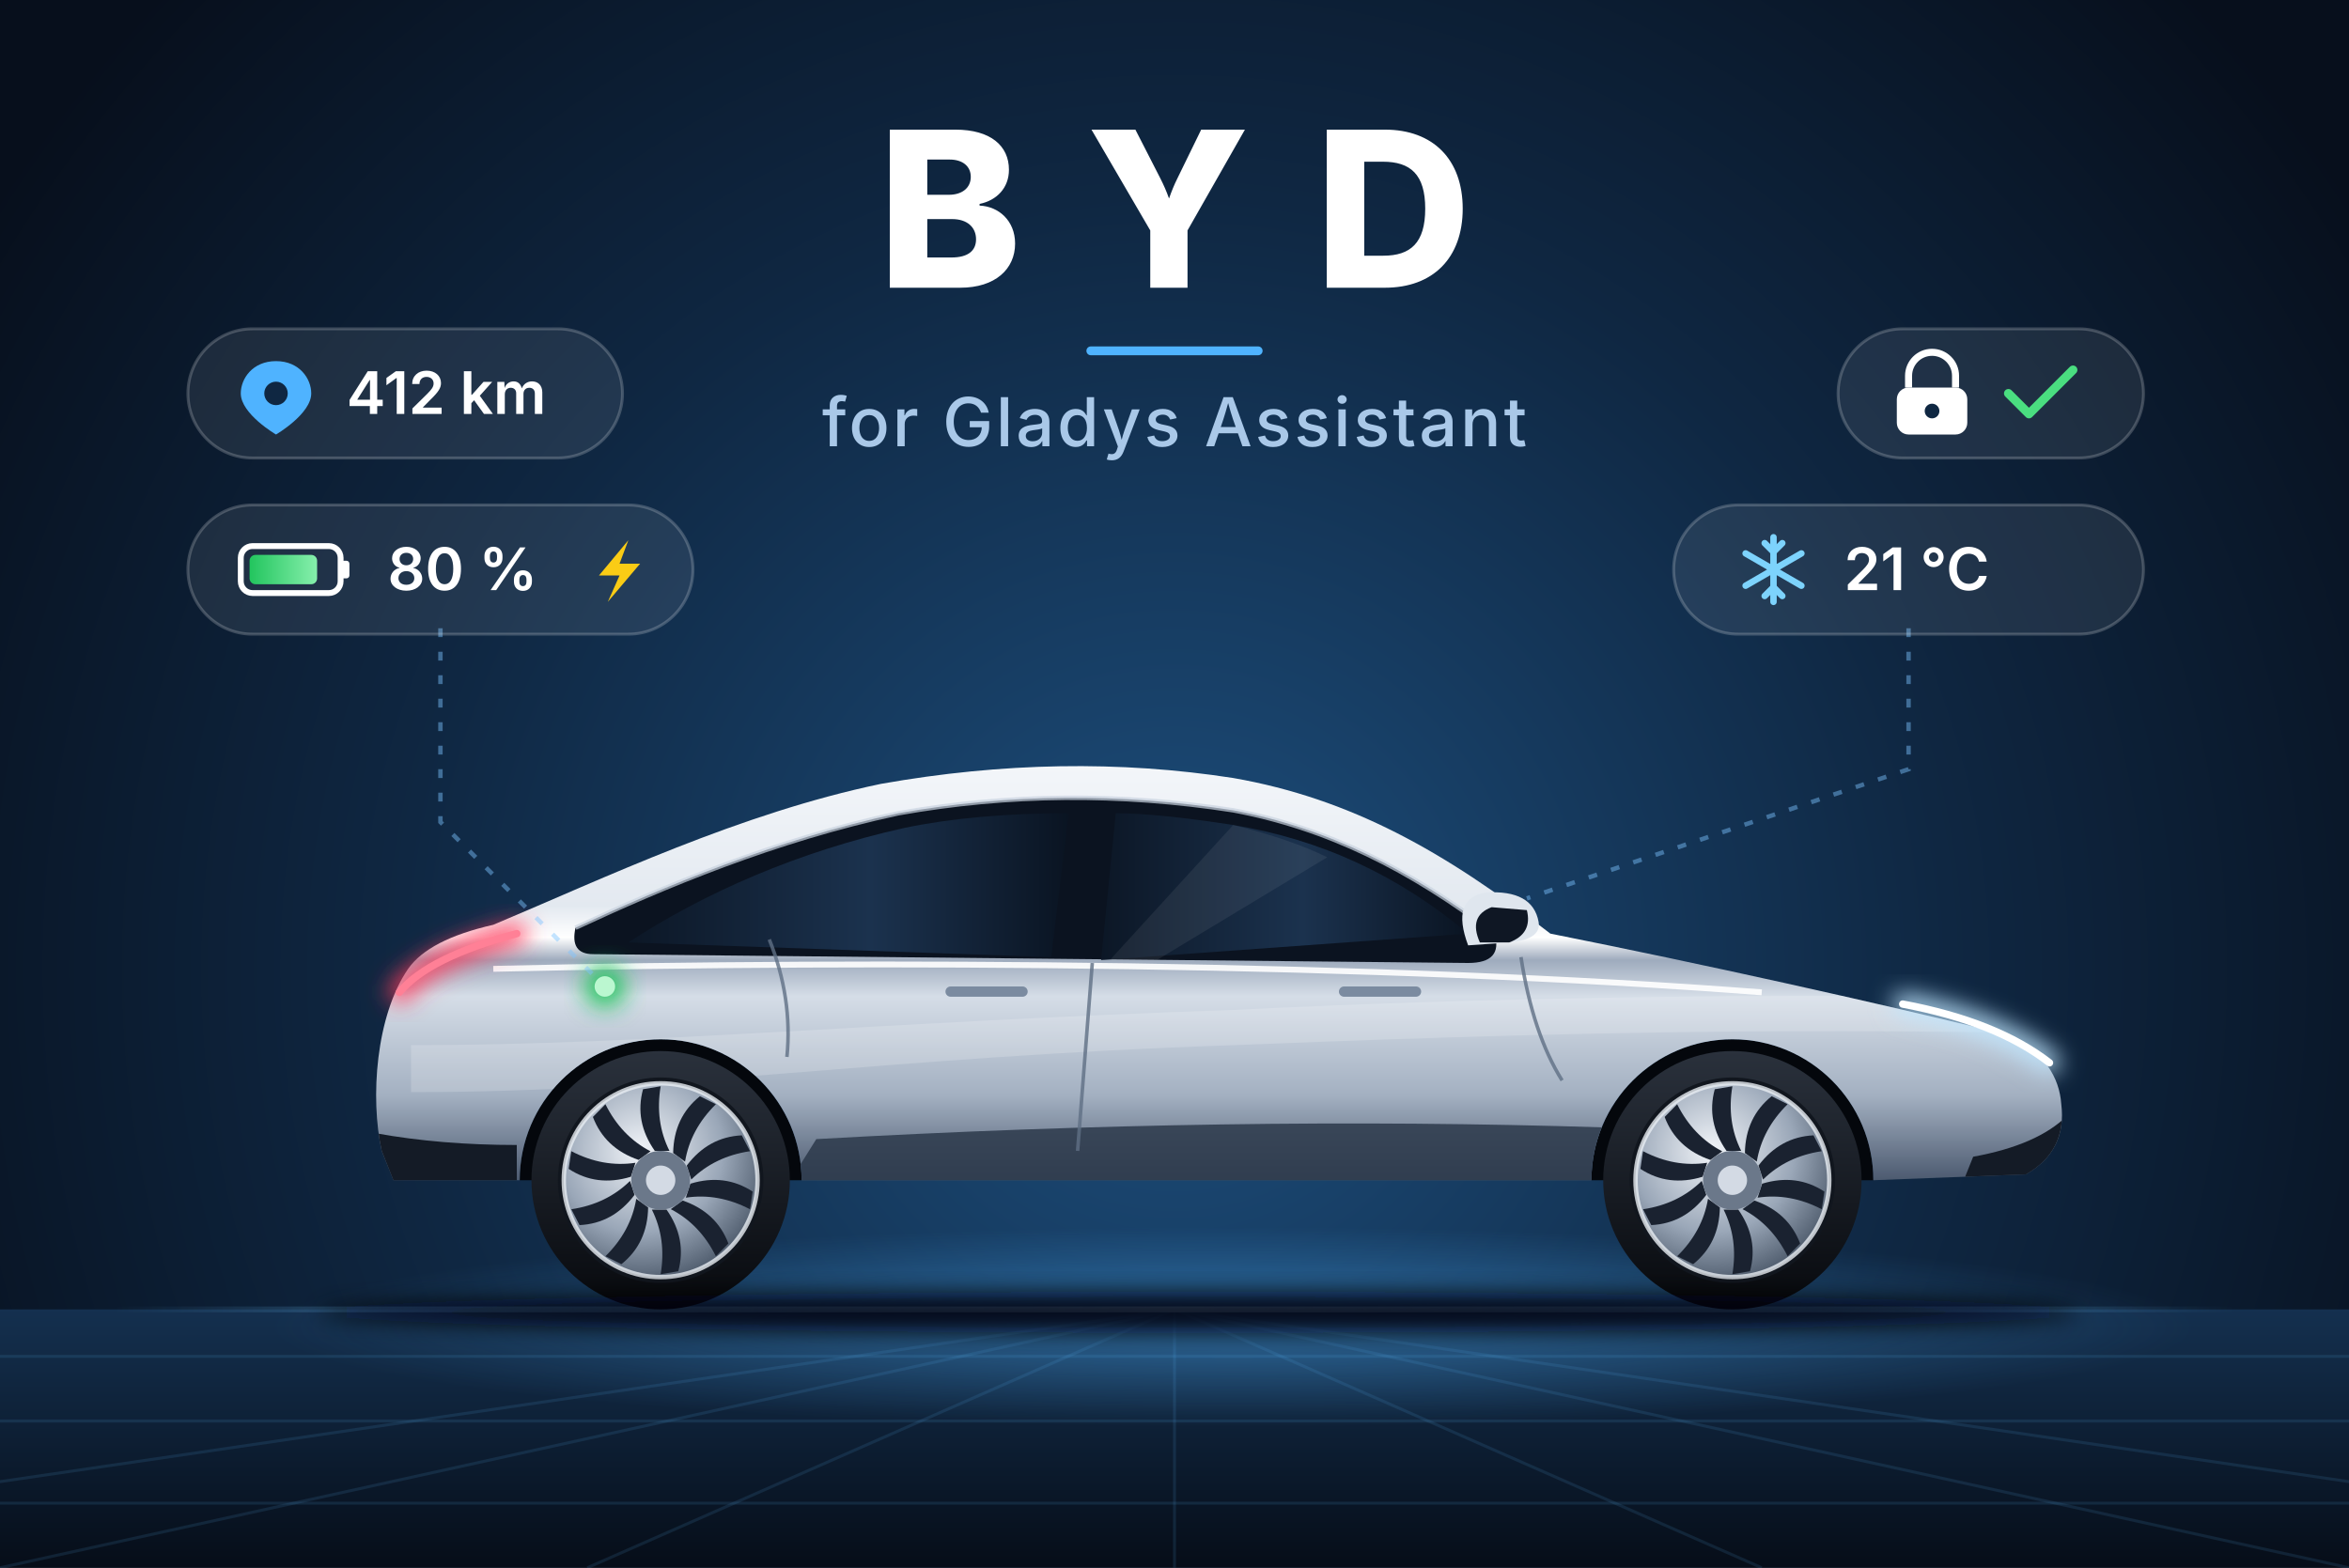
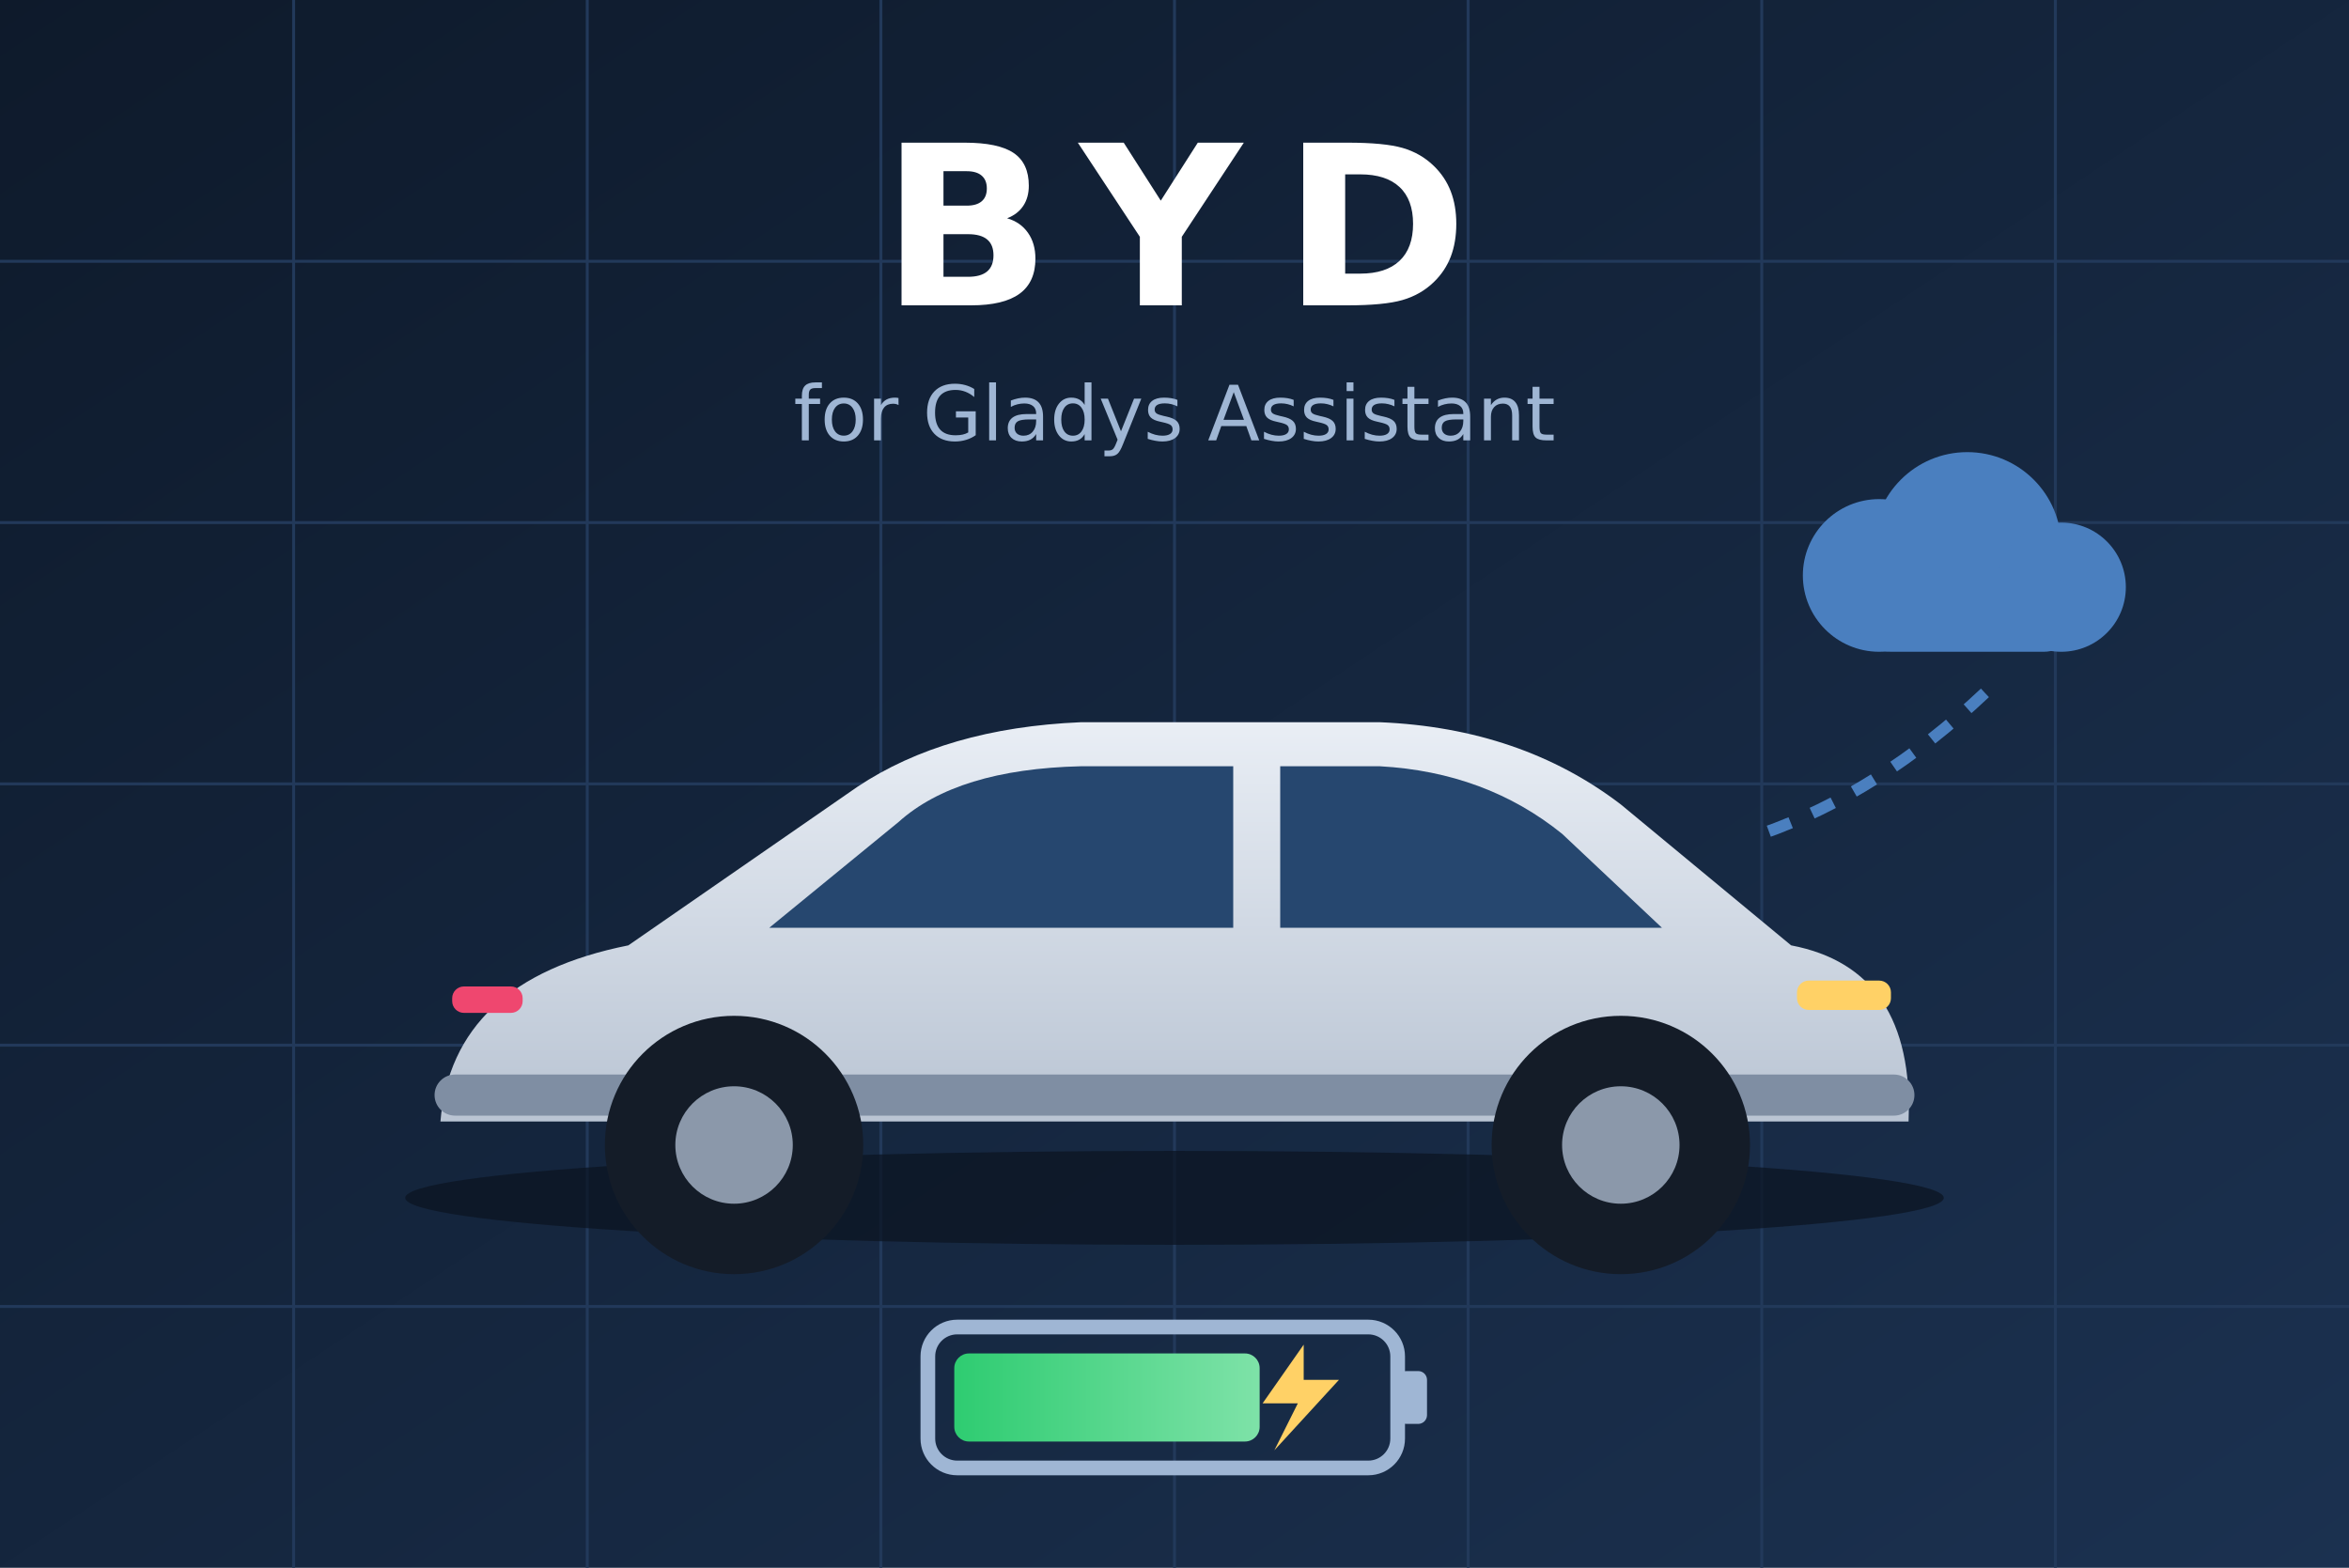
<svg xmlns="http://www.w3.org/2000/svg" width="800" height="534" viewBox="0 0 800 534">
  <defs>
-     <radialGradient id="sky" cx="400" cy="330" r="480" gradientUnits="userSpaceOnUse">
-       <stop offset="0" stop-color="#1d4f7e" />
-       <stop offset="0.55" stop-color="#0f2742" />
-       <stop offset="1" stop-color="#070f1c" />
-     </radialGradient>
-     <linearGradient id="floor" x1="0" y1="0" x2="0" y2="1">
-       <stop offset="0" stop-color="#14304f" />
-       <stop offset="1" stop-color="#060d18" />
+     <linearGradient id="bg" x1="0" y1="0" x2="1" y2="1">
+       <stop offset="0" stop-color="#0e1a2b" />
+       <stop offset="1" stop-color="#1b3150" />
    </linearGradient>
-     <radialGradient id="pool" cx="0.5" cy="0.5" r="0.5">
-       <stop offset="0" stop-color="#4fb3ff" stop-opacity="0.45" />
-       <stop offset="1" stop-color="#4fb3ff" stop-opacity="0" />
-     </radialGradient>
-     <linearGradient id="horizon" x1="0" y1="0" x2="1" y2="0">
-       <stop offset="0" stop-color="#6cc4ff" stop-opacity="0" />
-       <stop offset="0.5" stop-color="#9ad8ff" stop-opacity="0.9" />
-       <stop offset="1" stop-color="#6cc4ff" stop-opacity="0" />
+     <linearGradient id="car" x1="0" y1="0" x2="0" y2="1">
+       <stop offset="0" stop-color="#e9eef5" />
+       <stop offset="1" stop-color="#b9c4d3" />
    </linearGradient>
-     <linearGradient id="body" x1="0" y1="0" x2="0" y2="1">
-       <stop offset="0" stop-color="#ffffff" />
-       <stop offset="0.45" stop-color="#e4ebf3" />
-       <stop offset="0.62" stop-color="#b7c5d6" />
-       <stop offset="1" stop-color="#6f8299" />
+     <linearGradient id="charge" x1="0" y1="0" x2="1" y2="0">
+       <stop offset="0" stop-color="#2ecc71" />
+       <stop offset="1" stop-color="#7ee2a8" />
    </linearGradient>
-     <linearGradient id="sheen" x1="0" y1="0" x2="1" y2="0">
-       <stop offset="0" stop-color="#ffffff" stop-opacity="0" />
-       <stop offset="0.5" stop-color="#ffffff" stop-opacity="0.7" />
-       <stop offset="1" stop-color="#ffffff" stop-opacity="0" />
-     </linearGradient>
-     <linearGradient id="glass" x1="0" y1="0" x2="1" y2="1">
-       <stop offset="0" stop-color="#2a4d74" />
-       <stop offset="0.5" stop-color="#0f1f33" />
-       <stop offset="1" stop-color="#1c3756" />
-     </linearGradient>
-     <linearGradient id="glare" x1="0" y1="0" x2="1" y2="0">
-       <stop offset="0" stop-color="#ffffff" stop-opacity="0" />
-       <stop offset="1" stop-color="#ffffff" stop-opacity="0.22" />
-     </linearGradient>
-     <radialGradient id="rim" cx="0.4" cy="0.35" r="0.7">
-       <stop offset="0" stop-color="#f2f5f9" />
-       <stop offset="0.6" stop-color="#9aa7b8" />
-       <stop offset="1" stop-color="#4b5869" />
-     </radialGradient>
-     <linearGradient id="charge" x1="0" y1="0" x2="1" y2="0">
-       <stop offset="0" stop-color="#22c55e" />
-       <stop offset="1" stop-color="#86efac" />
-     </linearGradient>
-     <filter id="glow" x="-50%" y="-50%" width="200%" height="200%">
-       <feGaussianBlur stdDeviation="4" />
-     </filter>
-     <filter id="soft" x="-20%" y="-50%" width="140%" height="200%">
-       <feGaussianBlur stdDeviation="10" />
-     </filter>
-     <linearGradient id="paint" x1="0" y1="250" x2="0" y2="404" gradientUnits="userSpaceOnUse">
-       <stop offset="0" stop-color="#f7f9fc" />
-       <stop offset="0.38" stop-color="#e3e9f0" />
-       <stop offset="0.45" stop-color="#ffffff" />
-       <stop offset="0.5" stop-color="#9eabbd" />
-       <stop offset="0.58" stop-color="#d5dde7" />
-       <stop offset="0.8" stop-color="#a3b0c1" />
-       <stop offset="1" stop-color="#46546a" />
-     </linearGradient>
-     <linearGradient id="dlo" x1="0" y1="0" x2="1" y2="0">
-       <stop offset="0" stop-color="#0c1726" />
-       <stop offset="0.55" stop-color="#1b324e" />
-       <stop offset="1" stop-color="#0a1422" />
-     </linearGradient>
-     <linearGradient id="tyre" x1="0" y1="0" x2="0" y2="1">
-       <stop offset="0" stop-color="#2a313c" />
-       <stop offset="1" stop-color="#07090d" />
-     </linearGradient>
-     <clipPath id="bodyclip">
-       <use href="#bodyshape" />
-     </clipPath>
-     <path id="bodyshape" d="M690 400 Q704 392 702 376 Q701 362 686 353 Q608 334 528 318              C492 290 460 272 420 265 Q362 256 300 267 C252 277 206 299 168 315              Q146 320 139 330 C128 346 126 374 130 392 L134 402 L177 402 A48 48 0 0 1 273 402              L542 402 A48 48 0 0 1 638 402 Z" />
-     <g id="wheel">
-       <circle r="44" fill="url(#tyre)" />
-       <circle r="35" fill="#11161e" />
-       <circle r="33" fill="url(#rim)" />
-       <g fill="#1a2230">
-         <path id="spoke" d="M-2 -10 Q-9 -20 -6 -31 L0 -32 Q-2 -20 3 -10 Z" />
-         <use href="#spoke" transform="rotate(36)" />
-         <use href="#spoke" transform="rotate(72)" />
-         <use href="#spoke" transform="rotate(108)" />
-         <use href="#spoke" transform="rotate(144)" />
-         <use href="#spoke" transform="rotate(180)" />
-         <use href="#spoke" transform="rotate(216)" />
-         <use href="#spoke" transform="rotate(252)" />
-         <use href="#spoke" transform="rotate(288)" />
-         <use href="#spoke" transform="rotate(324)" />
-       </g>
-       <circle r="33" fill="none" stroke="#e8edf3" stroke-width="1.5" opacity="0.8" />
-       <circle r="10" fill="#6b788a" />
-       <circle r="5" fill="#d3dae4" />
-     </g>
  </defs>
-   <rect width="800" height="534" fill="url(#sky)" />
-   <rect y="446" width="800" height="88" fill="url(#floor)" />
-   <g stroke="#5aa9e6" stroke-opacity="0.13" stroke-width="1" fill="none">
-     <path d="M400 446 L-200 534 M400 446 L0 534 M400 446 L200 534 M400 446 L400 534              M400 446 L600 534 M400 446 L800 534 M400 446 L1000 534" />
-     <path d="M0 462 H800 M0 484 H800 M0 512 H800" />
+   <rect width="800" height="534" fill="url(#bg)" />
+   <g stroke="#22395a" stroke-width="1">
+     <path d="M0 89 H800 M0 178 H800 M0 267 H800 M0 356 H800 M0 445 H800" />
+     <path d="M100 0 V534 M200 0 V534 M300 0 V534 M400 0 V534 M500 0 V534 M600 0 V534 M700 0 V534" />
  </g>
-   <ellipse cx="420" cy="452" rx="330" ry="34" fill="url(#pool)" />
-   <rect x="40" y="445" width="720" height="2" fill="url(#horizon)" />
-   <text x="400" y="98" text-anchor="middle" font-family="Inter, DejaVu Sans, Arial, sans-serif" font-size="74" font-weight="800" letter-spacing="22" fill="#ffffff">BYD</text>
-   <rect x="370" y="118" width="60" height="3" rx="1.5" fill="#4fb3ff" />
-   <text x="400" y="152" text-anchor="middle" font-family="Inter, DejaVu Sans, Arial, sans-serif" font-size="23" font-weight="500" letter-spacing="1" fill="#a9c8e8">for Gladys Assistant</text>
-   <g id="car">
-     <path d="M177 402 A48 48 0 0 1 273 402 Z M542 402 A48 48 0 0 1 638 402 Z" fill="#04070c" />
-     <use href="#bodyshape" fill="url(#paint)" />
-     <g clip-path="url(#bodyclip)">
-       <path d="M268 404 L548 404 L546 384 Q420 380 278 388 Z" fill="#2b384a" opacity="0.85" />
-       <path d="M140 372 C230 372 300 360 420 356 C520 352 600 350 700 352 L700 340 C600 338 500 340 420 344 C300 348 220 356 140 356 Z" fill="#ffffff" opacity="0.18" />
-       <path d="M672 394 Q694 390 704 380 L704 404 L668 404 Z" fill="#141b26" />
-       <path d="M128 386 Q150 390 176 390 L176 404 L128 404 Z" fill="#141b26" />
-     </g>
-     <path d="M509 318 C480 296 452 282 420 276 Q362 267 306 277 C264 286 226 302 196 316              Q194 325 202 325 L500 328 Q512 328 509 318 Z" fill="#0b1320" />
-     <path d="M500 318 C476 298 450 286 420 281 Q394 277 380 277 L375 327 Z" fill="url(#dlo)" />
-     <path d="M364 277 Q332 277 308 282 C272 290 240 304 214 321 L358 326 Z" fill="url(#dlo)" />
-     <path d="M420 281 Q440 286 452 292 L394 327 L378 327 Z" fill="#ffffff" opacity="0.07" />
-     <path d="M509 318 C480 296 452 282 420 276 Q362 267 306 277 C264 286 226 302 196 316" fill="none" stroke="#c9d3df" stroke-width="1.5" opacity="0.7" />
-     <path d="M500 322 Q494 306 506 304 Q522 303 524 314 Q525 320 514 321 Z" fill="#dfe6ee" />
-     <path d="M504 321 Q500 312 508 309 L520 310 Q522 318 514 321 Z" fill="#0f1724" />
-     <path d="M168 330 C300 327 470 328 600 338" fill="none" stroke="#ffffff" stroke-width="2" opacity="0.9" />
-     <path d="M372 328 L367 392 M518 326 Q522 352 532 368 M262 320 Q270 340 268 360" fill="none" stroke="#5f6f84" stroke-width="1.2" opacity="0.8" />
-     <rect x="322" y="336" width="28" height="3.5" rx="1.75" fill="#7b8ba0" />
-     <rect x="456" y="336" width="28" height="3.5" rx="1.75" fill="#7b8ba0" />
-     <path d="M648 342 Q680 348 698 362" fill="none" stroke="#bfe6ff" stroke-width="7" stroke-linecap="round" filter="url(#glow)" />
-     <path d="M648 342 Q680 348 698 362" fill="none" stroke="#ffffff" stroke-width="2.5" stroke-linecap="round" />
-     <path d="M136 338 Q146 326 176 318" fill="none" stroke="#ff3b5c" stroke-width="7" stroke-linecap="round" filter="url(#glow)" />
-     <path d="M136 338 Q146 326 176 318" fill="none" stroke="#ff8096" stroke-width="2.5" stroke-linecap="round" />
-     <circle cx="206" cy="336" r="7" fill="#22c55e" filter="url(#glow)" />
-     <circle cx="206" cy="336" r="3.5" fill="#bbf7d0" />
-     <use href="#wheel" x="225" y="402" />
-     <use href="#wheel" x="590" y="402" />
+   <text x="400" y="104" text-anchor="middle" font-family="DejaVu Sans, Arial, sans-serif" font-size="76" font-weight="bold" letter-spacing="14" fill="#ffffff">BYD</text>
+   <text x="400" y="150" text-anchor="middle" font-family="DejaVu Sans, Arial, sans-serif" font-size="26" fill="#9fb6d4">for Gladys Assistant</text>
+   <ellipse cx="400" cy="408" rx="262" ry="16" fill="#0a1320" opacity="0.7" />
+   <path d="M150 382 Q154 334 214 322 L292 268 Q322 248 368 246 L470 246 Q518 248 552 274 L610 322 Q652 330 650 382 Z" fill="url(#car)" />
+   <path d="M306 280 Q326 262 368 261 L420 261 L420 316 L262 316 Z" fill="#26476f" />
+   <path d="M436 261 L470 261 Q506 263 532 284 L566 316 L436 316 Z" fill="#26476f" />
+   <rect x="148" y="366" width="504" height="14" rx="7" fill="#7f8ea3" />
+   <circle cx="250" cy="390" r="44" fill="#141c28" />
+   <circle cx="250" cy="390" r="20" fill="#8b98aa" />
+   <circle cx="552" cy="390" r="44" fill="#141c28" />
+   <circle cx="552" cy="390" r="20" fill="#8b98aa" />
+   <rect x="612" y="334" width="32" height="10" rx="4" fill="#ffd166" />
+   <rect x="154" y="336" width="24" height="9" rx="4" fill="#ef476f" />
+   <g transform="translate(316 452)">
+     <rect width="160" height="48" rx="10" fill="none" stroke="#9fb6d4" stroke-width="5" />
+     <rect x="160" y="15" width="10" height="18" rx="3" fill="#9fb6d4" />
+     <rect x="9" y="9" width="104" height="30" rx="5" fill="url(#charge)" />
+     <path d="M128 6 L114 26 H126 L118 42 L140 18 H128 Z" fill="#ffd166" />
  </g>
-   <ellipse cx="408" cy="447" rx="300" ry="7" fill="#02060c" opacity="0.9" filter="url(#glow)" />
-   <g stroke="#7cc4ff" stroke-opacity="0.45" stroke-width="1.5" fill="none" stroke-dasharray="3 5">
-     <path d="M150 214 L150 280 L202 332" />
-     <path d="M650 214 L650 262 L520 306" />
+   <g transform="translate(640 196)" fill="#4a7fbf">
+     <circle cx="0" cy="0" r="26" />
+     <circle cx="30" cy="-10" r="32" />
+     <circle cx="62" cy="4" r="22" />
+     <rect x="-8" y="0" width="76" height="26" rx="12" />
  </g>
-   <g font-family="Inter, DejaVu Sans, Arial, sans-serif" font-size="20" font-weight="600" fill="#ffffff">
-     <g transform="translate(64 172)">
-       <rect width="172" height="44" rx="22" fill="#ffffff" fill-opacity="0.08" stroke="#ffffff" stroke-opacity="0.2" />
-       <rect x="18" y="14" width="34" height="16" rx="4" fill="none" stroke="#ffffff" stroke-width="2" />
-       <rect x="52" y="19" width="3" height="6" rx="1" fill="#ffffff" />
-       <rect x="21" y="17" width="23" height="10" rx="2" fill="url(#charge)" />
-       <text x="68" y="29">80 %</text>
-       <path d="M150 12 L140 24 H147 L143 33 L154 20 H147 Z" fill="#facc15" />
-     </g>
-     <g transform="translate(570 172)">
-       <rect width="160" height="44" rx="22" fill="#ffffff" fill-opacity="0.08" stroke="#ffffff" stroke-opacity="0.2" />
-       <g transform="translate(34 22)" stroke="#7dd3fc" stroke-width="2.2" stroke-linecap="round" fill="none">
-         <path d="M0 -11 V11 M-9.5 -5.5 L9.5 5.5 M-9.5 5.5 L9.5 -5.5" />
-         <path d="M-3 -9 L0 -6 L3 -9 M-3 9 L0 6 L3 9" />
-       </g>
-       <text x="58" y="29">21 °C</text>
-     </g>
-     <g transform="translate(64 112)">
-       <rect width="148" height="44" rx="22" fill="#ffffff" fill-opacity="0.08" stroke="#ffffff" stroke-opacity="0.2" />
-       <path d="M30 11 C22 11 18 17 18 22 C18 29 30 36 30 36 C30 36 42 29 42 22 C42 17 38 11 30 11 Z" fill="#4fb3ff" />
-       <circle cx="30" cy="22" r="4" fill="#0f2742" />
-       <text x="54" y="29">412 km</text>
-     </g>
-     <g transform="translate(626 112)">
-       <rect width="104" height="44" rx="22" fill="#ffffff" fill-opacity="0.08" stroke="#ffffff" stroke-opacity="0.2" />
-       <path d="M24 20 V16 A8 8 0 0 1 40 16 V20" fill="none" stroke="#ffffff" stroke-width="2.4" />
-       <rect x="20" y="20" width="24" height="16" rx="4" fill="#ffffff" />
-       <circle cx="32" cy="28" r="2.5" fill="#0f2742" />
-       <path d="M58 22 L65 29 L80 14" fill="none" stroke="#4ade80" stroke-width="3" stroke-linecap="round" stroke-linejoin="round" />
-     </g>
-   </g>
+   <path d="M676 236 Q640 270 600 284" fill="none" stroke="#4a7fbf" stroke-width="4" stroke-dasharray="8 8" />
</svg>
